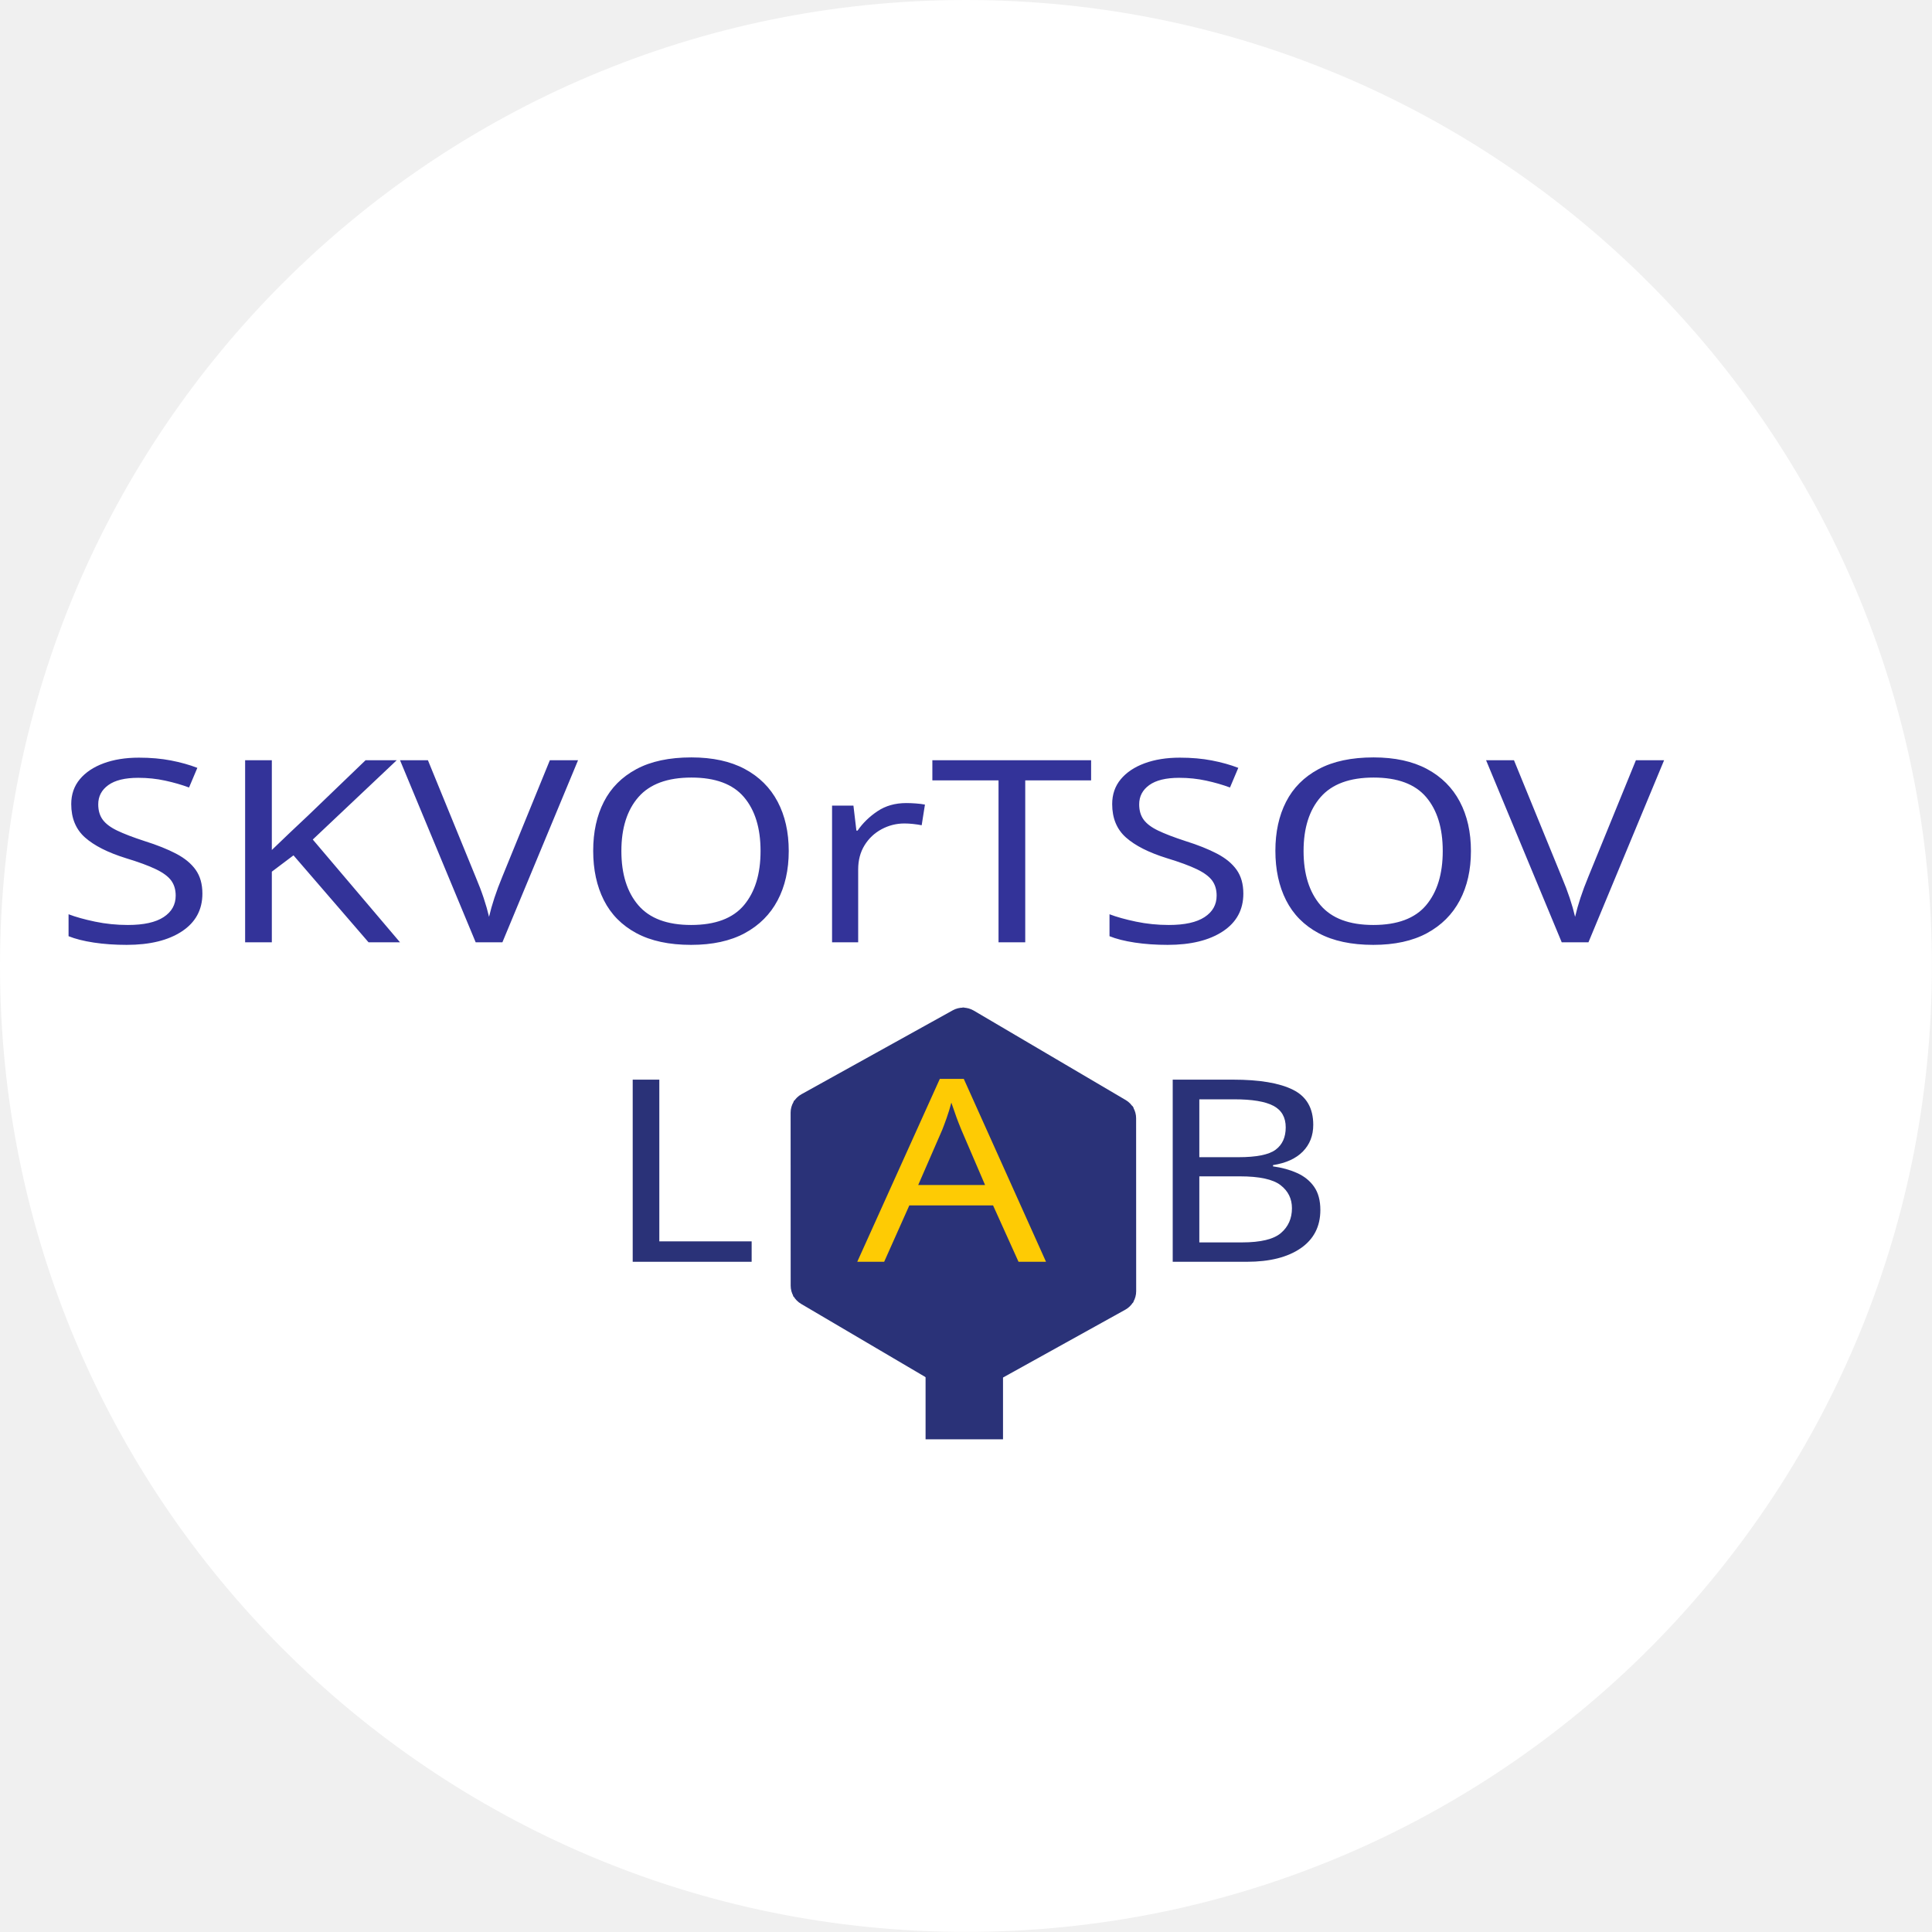
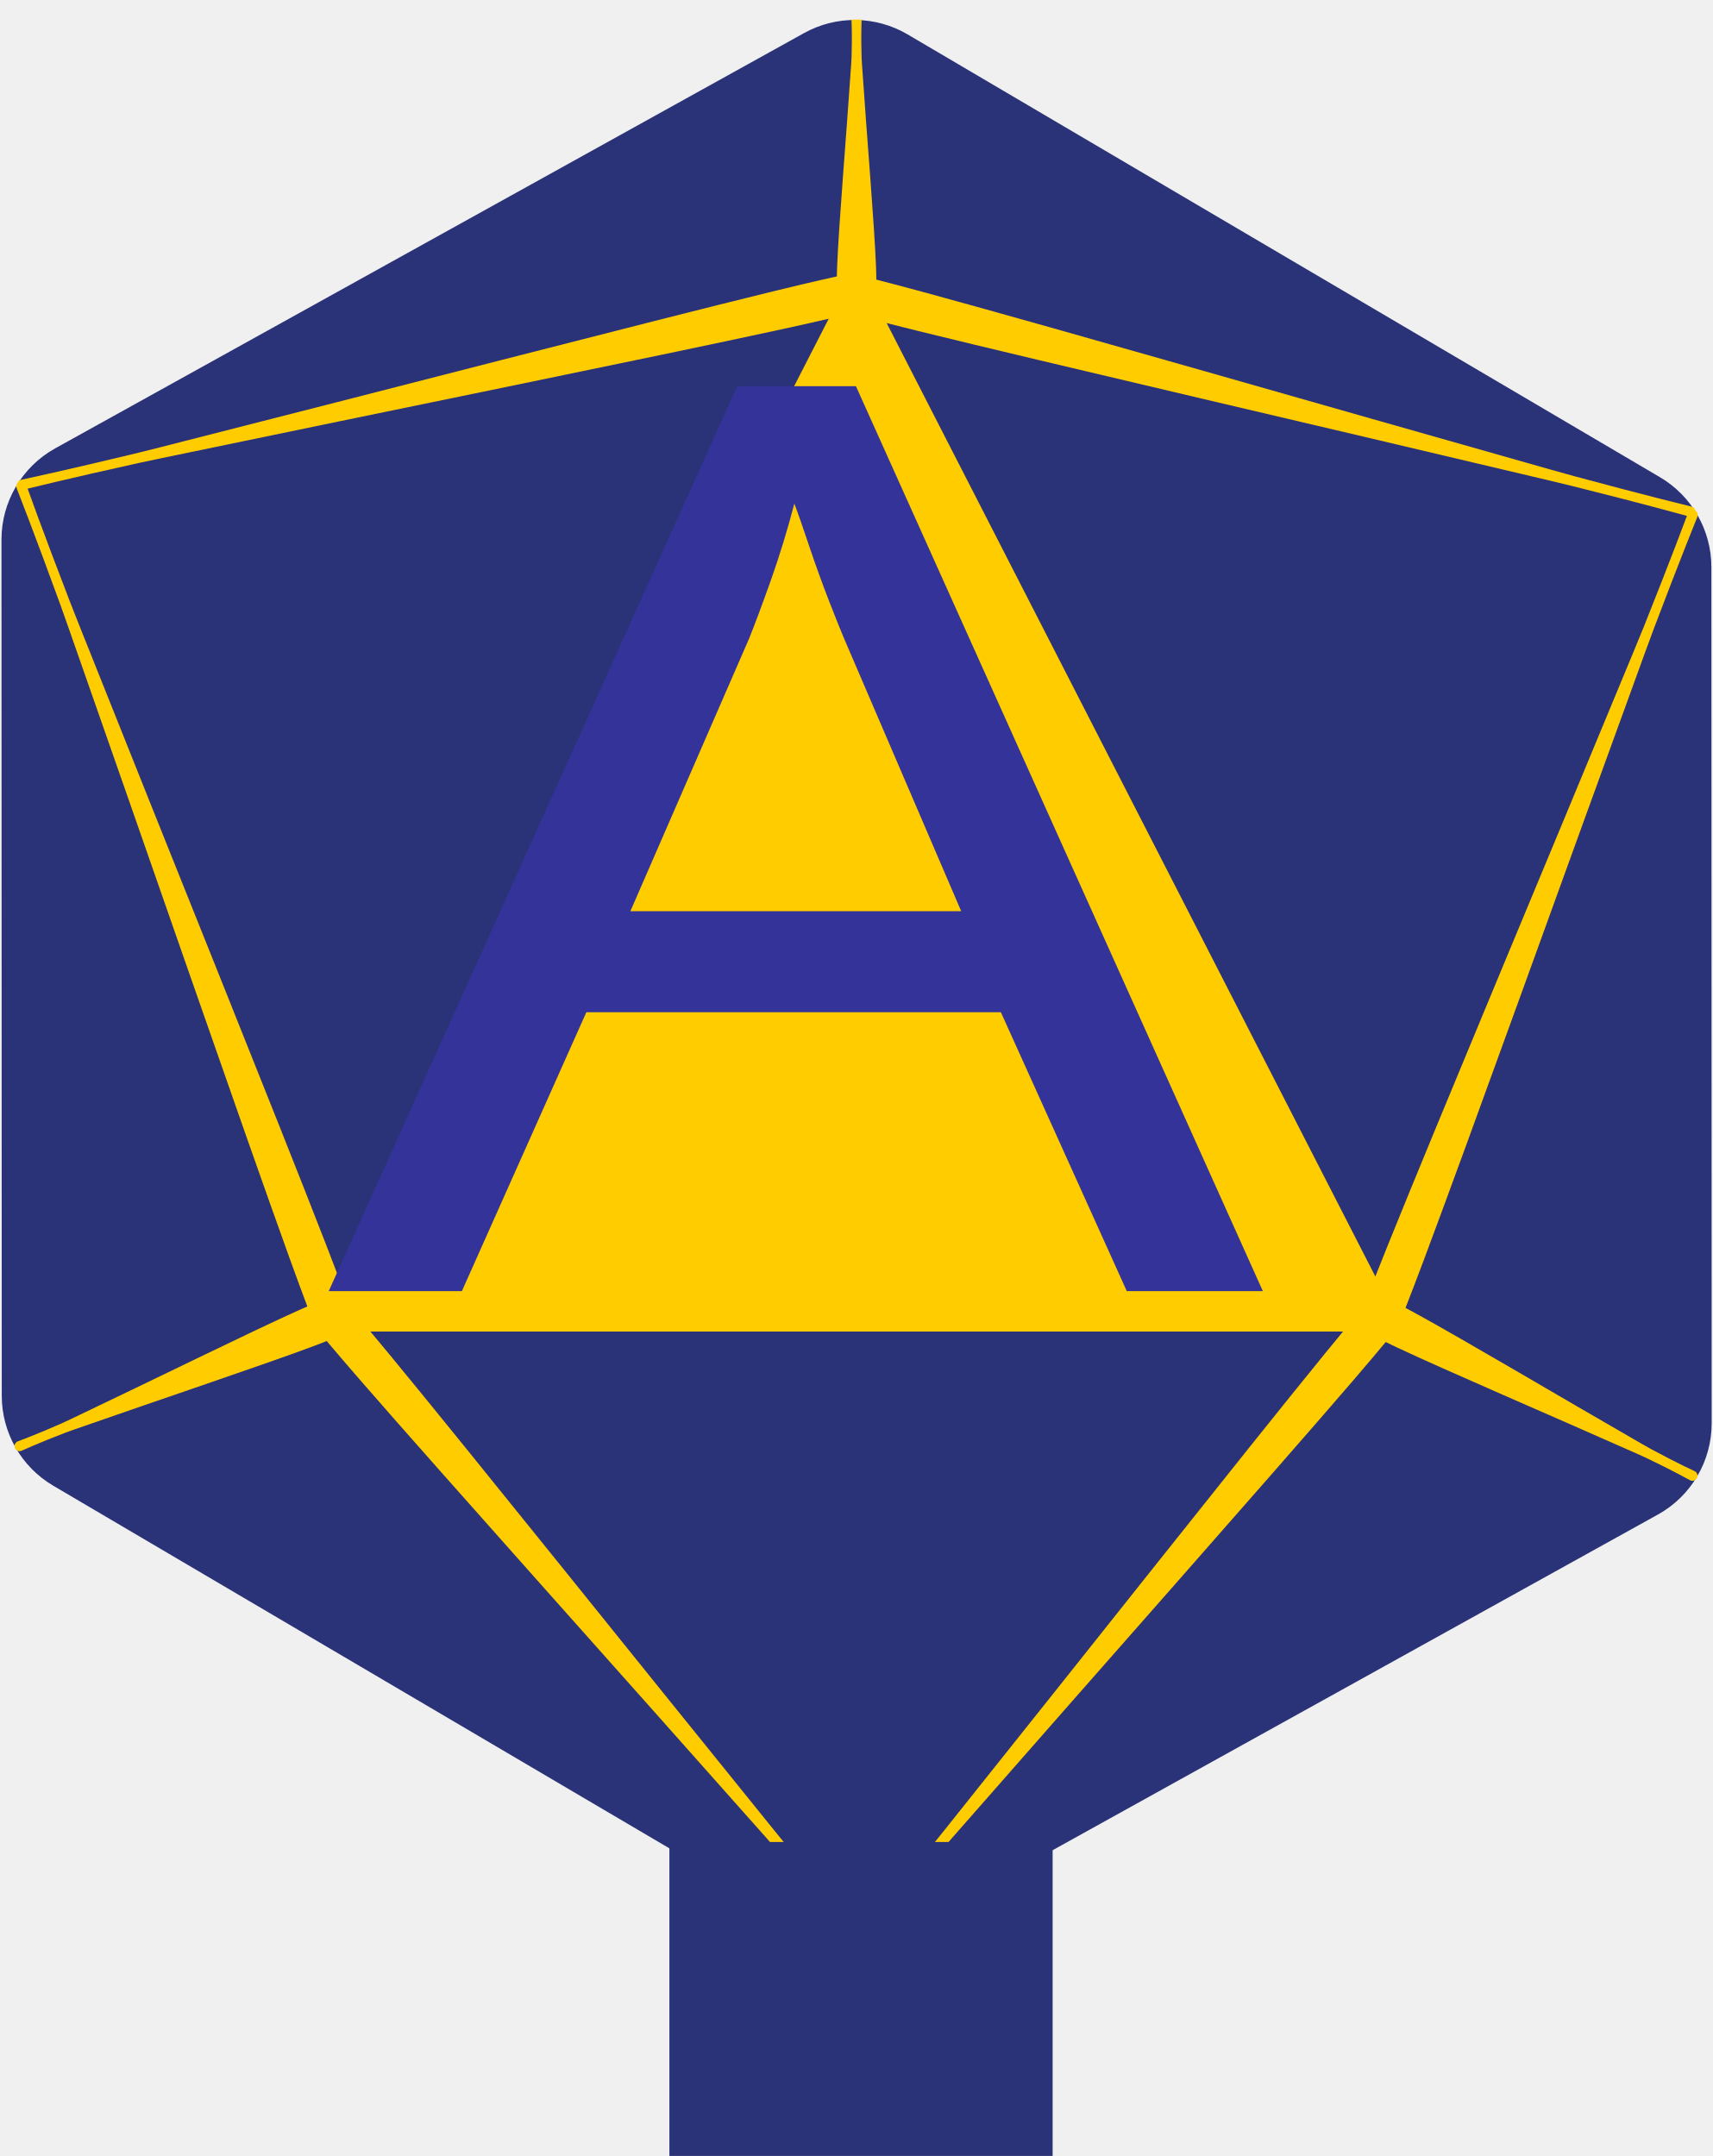
- <svg xmlns="http://www.w3.org/2000/svg" width="100%" height="100%" viewBox="0 0 4545 4545" version="1.1" xml:space="preserve" style="fill-rule:evenodd;clip-rule:evenodd;stroke-linecap:round;stroke-linejoin:round;stroke-miterlimit:1.5;">
-   <g transform="matrix(1,0,0,1,0,-4544.76)">
-     <g transform="matrix(2.01518,0,0,2.01518,-9310.08,-5575.61)">
-       <circle cx="5747.61" cy="6149.7" r="1127.63" style="fill:white;" />
-     </g>
-     <g transform="matrix(5.98245e-17,-0.977007,0.977007,5.98245e-17,1818.43,7859.4)">
+ <svg xmlns="http://www.w3.org/2000/svg" width="100%" height="100%" viewBox="0 0 814 1025" version="1.1" xml:space="preserve" style="fill-rule:evenodd;clip-rule:evenodd;stroke-linecap:round;stroke-linejoin:round;stroke-miterlimit:1.5;">
+   <g transform="matrix(1,0,0,1,-403.02,-9314.35)">
+     <g transform="matrix(5.98245e-17,-0.977007,0.977007,5.98245e-17,362.239,10268)">
      <g>
        <g transform="matrix(1.12944,0.664846,-0.457742,0.777612,-1131.93,-1254.14)">
          <path d="M1715.34,200.826C1727.47,190.443 1742.53,190.443 1754.66,200.826C1811.07,249.088 1972.9,387.56 2028.56,435.189C2040.38,445.303 2047.63,463.744 2047.63,483.67L2047.63,954.377C2047.63,974.304 2040.38,992.744 2028.56,1002.86C1972.9,1050.49 1811.07,1188.96 1754.66,1237.22C1742.53,1247.61 1727.47,1247.61 1715.34,1237.22C1658.93,1188.96 1497.1,1050.49 1441.44,1002.86C1429.62,992.744 1422.37,974.304 1422.37,954.377L1422.37,483.67C1422.37,463.744 1429.62,445.303 1441.44,435.189C1497.1,387.56 1658.93,249.088 1715.34,200.826Z" style="fill:rgb(42,50,120);" />
        </g>
        <g transform="matrix(0.780189,0.509383,-0.456393,0.86047,281.479,-241.825)">
          <path d="M584.462,-4.364L275.903,354.224" style="fill:none;" />
-           <path d="M582.471,-5.872C583.444,-7.003 585.127,-7.246 586.225,-6.414C587.324,-5.582 587.426,-3.988 586.453,-2.857C586.453,-2.857 569.07,16.761 543.232,47.328C537.532,54.071 531.531,61.422 525.126,69.152C458.557,149.504 355.362,275.329 308.225,331.32C293.051,349.346 283.61,360.059 283.61,360.059C279.842,364.438 273.33,365.378 269.077,362.157C264.824,358.936 264.429,352.767 268.197,348.388C268.197,348.388 277.369,337.471 292.95,319.753C341.35,264.719 450.69,143.548 520.374,65.554C527.079,58.05 533.472,50.997 539.296,44.348C565.696,14.206 582.471,-5.872 582.471,-5.872Z" style="fill:rgb(42,50,120);" />
+           <path d="M582.471,-5.872C583.444,-7.003 585.127,-7.246 586.225,-6.414C587.324,-5.582 587.426,-3.988 586.453,-2.857C586.453,-2.857 569.07,16.761 543.232,47.328C537.532,54.071 531.531,61.422 525.126,69.152C458.557,149.504 355.362,275.329 308.225,331.32C293.051,349.346 283.61,360.059 283.61,360.059C279.842,364.438 273.33,365.378 269.077,362.157C264.824,358.936 264.429,352.767 268.197,348.388C268.197,348.388 277.369,337.471 292.95,319.753C341.35,264.719 450.69,143.548 520.374,65.554C527.079,58.05 533.472,50.997 539.296,44.348C565.696,14.206 582.471,-5.872 582.471,-5.872Z" style="fill:rgb(255,204,0);" />
        </g>
        <g transform="matrix(0.780189,0.509383,-0.456393,0.86047,281.479,-241.825)">
          <path d="M117.425,745.519L275.903,354.224" style="fill:none;" />
-           <path d="M119.894,746.245C119.349,747.591 117.8,748.358 116.437,747.957C115.074,747.556 114.41,746.138 114.955,744.792C114.955,744.792 124.104,723.244 137.171,690.019C140.053,682.689 142.993,674.76 146.173,666.392C179.234,579.426 229.999,443.551 253.751,382.739C261.397,363.164 266.344,351.411 266.344,351.411C268.454,346.202 274.45,343.233 279.726,344.786C285.002,346.338 287.572,351.828 285.462,357.037C285.462,357.037 280.85,368.888 272.699,388.315C247.379,448.665 188.991,582.298 152.067,668.127C148.515,676.385 145.089,684.171 142.053,691.456C128.29,724.476 119.894,746.245 119.894,746.245Z" style="fill:rgb(42,50,120);" />
+           <path d="M119.894,746.245C119.349,747.591 117.8,748.358 116.437,747.957C115.074,747.556 114.41,746.138 114.955,744.792C114.955,744.792 124.104,723.244 137.171,690.019C140.053,682.689 142.993,674.76 146.173,666.392C179.234,579.426 229.999,443.551 253.751,382.739C261.397,363.164 266.344,351.411 266.344,351.411C268.454,346.202 274.45,343.233 279.726,344.786C285.002,346.338 287.572,351.828 285.462,357.037C285.462,357.037 280.85,368.888 272.699,388.315C247.379,448.665 188.991,582.298 152.067,668.127C148.515,676.385 145.089,684.171 142.053,691.456C128.29,724.476 119.894,746.245 119.894,746.245Z" style="fill:rgb(255,204,0);" />
        </g>
        <g transform="matrix(0.780189,0.509383,-0.456393,0.86047,281.479,-241.825)">
          <path d="M536.625,968.81L533.411,794.424" style="fill:none;" />
-           <path d="M539.284,968.535C539.31,969.931 538.14,971.188 536.672,971.339C535.204,971.491 533.992,970.481 533.966,969.085C533.966,969.085 534.193,959.387 533.547,944.668C533.404,941.414 533.078,937.948 532.809,934.261C530.016,895.925 524.81,836.394 523.466,809.43C523.034,800.77 523.117,795.489 523.117,795.489C523.018,790.085 527.549,785.221 533.23,784.634C538.911,784.046 543.605,787.957 543.704,793.36C543.704,793.36 543.981,798.604 543.87,807.321C543.523,834.459 540.528,894.838 539.156,933.605C539.024,937.334 538.827,940.853 538.804,944.124C538.701,958.921 539.284,968.535 539.284,968.535Z" style="fill:rgb(42,50,120);" />
+           <path d="M539.284,968.535C539.31,969.931 538.14,971.188 536.672,971.339C535.204,971.491 533.992,970.481 533.966,969.085C533.966,969.085 534.193,959.387 533.547,944.668C533.404,941.414 533.078,937.948 532.809,934.261C530.016,895.925 524.81,836.394 523.466,809.43C523.034,800.77 523.117,795.489 523.117,795.489C523.018,790.085 527.549,785.221 533.23,784.634C538.911,784.046 543.605,787.957 543.704,793.36C543.704,793.36 543.981,798.604 543.87,807.321C543.523,834.459 540.528,894.838 539.156,933.605C539.024,937.334 538.827,940.853 538.804,944.124C538.701,958.921 539.284,968.535 539.284,968.535Z" style="fill:rgb(255,204,0);" />
        </g>
        <g transform="matrix(0.780189,0.509383,-0.456393,0.86047,281.479,-241.825)">
          <path d="M139.385,258.134L275.903,354.224" style="fill:none;" />
-           <path d="M137.687,260.231C136.557,259.436 136.401,257.851 137.339,256.694C138.276,255.536 139.954,255.242 141.084,256.037C141.084,256.037 148.384,261.678 160.177,269.514C162.784,271.246 165.685,272.964 168.716,274.85C200.23,294.452 249.777,324.25 271.498,338.491C278.472,343.064 282.477,346.106 282.477,346.106C286.85,349.184 287.454,355.32 283.826,359.8C280.197,364.28 273.702,365.419 269.329,362.341C269.329,362.341 265.094,359.583 258.466,354.582C237.826,339.007 193.515,302.742 164.662,279.855C161.887,277.653 159.321,275.523 156.819,273.66C145.505,265.233 137.687,260.231 137.687,260.231Z" style="fill:rgb(42,50,120);" />
+           <path d="M137.687,260.231C136.557,259.436 136.401,257.851 137.339,256.694C138.276,255.536 139.954,255.242 141.084,256.037C141.084,256.037 148.384,261.678 160.177,269.514C162.784,271.246 165.685,272.964 168.716,274.85C200.23,294.452 249.777,324.25 271.498,338.491C278.472,343.064 282.477,346.106 282.477,346.106C286.85,349.184 287.454,355.32 283.826,359.8C280.197,364.28 273.702,365.419 269.329,362.341C269.329,362.341 265.094,359.583 258.466,354.582C237.826,339.007 193.515,302.742 164.662,279.855C161.887,277.653 159.321,275.523 156.819,273.66C145.505,265.233 137.687,260.231 137.687,260.231Z" style="fill:rgb(255,204,0);" />
        </g>
        <g transform="matrix(0.780189,0.509383,-0.456393,0.86047,281.479,-241.825)">
          <path d="M117.993,746.491L533.411,794.424" style="fill:none;" />
-           <path d="M117.442,749.017C116.006,748.852 115.087,747.585 115.392,746.191C115.696,744.796 117.109,743.799 118.545,743.965C118.545,743.965 141.455,747.003 176.697,750.704C184.473,751.521 192.869,752.235 201.736,753.063C293.892,761.67 437.804,774.278 502.295,780.897C523.055,783.028 535.547,784.645 535.547,784.645C541.105,785.286 544.661,790.189 543.482,795.587C542.303,800.984 536.833,804.845 531.275,804.204C531.275,804.204 518.708,802.929 498.061,800.282C433.92,792.059 291.711,771.653 200.418,759.093C191.635,757.884 183.347,756.673 175.606,755.699C140.52,751.285 117.442,749.017 117.442,749.017Z" style="fill:rgb(42,50,120);" />
+           <path d="M117.442,749.017C116.006,748.852 115.087,747.585 115.392,746.191C115.696,744.796 117.109,743.799 118.545,743.965C118.545,743.965 141.455,747.003 176.697,750.704C184.473,751.521 192.869,752.235 201.736,753.063C293.892,761.67 437.804,774.278 502.295,780.897C523.055,783.028 535.547,784.645 535.547,784.645C541.105,785.286 544.661,790.189 543.482,795.587C542.303,800.984 536.833,804.845 531.275,804.204C531.275,804.204 518.708,802.929 498.061,800.282C433.92,792.059 291.711,771.653 200.418,759.093C191.635,757.884 183.347,756.673 175.606,755.699C140.52,751.285 117.442,749.017 117.442,749.017Z" style="fill:rgb(255,204,0);" />
        </g>
        <g transform="matrix(0.780189,0.509383,-0.456393,0.86047,281.479,-241.825)">
          <path d="M981.817,705.42L533.411,794.424" style="fill:none;" />
-           <path d="M981.507,702.93C982.965,702.641 984.287,703.521 984.458,704.895C984.629,706.269 983.585,707.62 982.127,707.909C982.127,707.909 957.26,712.456 919.346,720.341C910.982,722.081 902.008,724.114 892.506,726.192C793.743,747.791 639.793,782.286 570.472,796.855C548.156,801.546 534.611,804.061 534.611,804.061C528.968,805.182 523.848,801.773 523.186,796.454C522.524,791.135 526.568,785.908 532.211,784.788C532.211,784.788 545.714,781.934 568.094,777.753C637.612,764.764 792.518,737.954 891.766,720.249C901.314,718.546 910.35,717.004 918.734,715.419C956.734,708.236 981.507,702.93 981.507,702.93Z" style="fill:rgb(42,50,120);" />
+           <path d="M981.507,702.93C982.965,702.641 984.287,703.521 984.458,704.895C984.629,706.269 983.585,707.62 982.127,707.909C982.127,707.909 957.26,712.456 919.346,720.341C910.982,722.081 902.008,724.114 892.506,726.192C793.743,747.791 639.793,782.286 570.472,796.855C548.156,801.546 534.611,804.061 534.611,804.061C528.968,805.182 523.848,801.773 523.186,796.454C522.524,791.135 526.568,785.908 532.211,784.788C532.211,784.788 545.714,781.934 568.094,777.753C637.612,764.764 792.518,737.954 891.766,720.249C901.314,718.546 910.35,717.004 918.734,715.419C956.734,708.236 981.507,702.93 981.507,702.93Z" style="fill:rgb(255,204,0);" />
        </g>
        <g transform="matrix(0.574029,0.490744,-0.361927,0.86901,896.848,137.737)">
          <path d="M261.156,221.622L93.13,316.509" style="fill:none;" />
-           <path d="M259.835,219.528L262.476,223.716C262.476,223.716 252.968,228.653 238.937,236.976C235.83,238.82 232.602,240.922 229.126,243.099C192.977,265.739 137.325,301.542 111.638,316.952C103.404,321.892 98.241,324.615 98.241,324.615L88.019,308.402C88.019,308.402 93.003,305.396 101.507,300.884C128.035,286.807 187.755,257.457 225.975,238.1C229.65,236.239 233.138,234.549 236.327,232.836C250.73,225.103 259.835,219.528 259.835,219.528Z" style="fill:rgb(42,50,120);" />
+           <path d="M259.835,219.528L262.476,223.716C262.476,223.716 252.968,228.653 238.937,236.976C235.83,238.82 232.602,240.922 229.126,243.099C192.977,265.739 137.325,301.542 111.638,316.952C103.404,321.892 98.241,324.615 98.241,324.615L88.019,308.402C88.019,308.402 93.003,305.396 101.507,300.884C128.035,286.807 187.755,257.457 225.975,238.1C229.65,236.239 233.138,234.549 236.327,232.836C250.73,225.103 259.835,219.528 259.835,219.528Z" style="fill:rgb(255,204,0);" />
        </g>
        <g transform="matrix(0.782982,0.520769,-0.45341,0.872632,279.857,-248.436)">
          <path d="M585.405,-4.405L870.332,283.856" style="fill:none;" />
-           <path d="M583.396,-2.57C582.451,-3.527 582.583,-5.126 583.691,-6.138C584.8,-7.151 586.467,-7.197 587.413,-6.24C587.413,-6.24 602.878,9.995 627.28,34.137C632.663,39.464 638.583,45.072 644.787,51.057C709.268,113.269 810.494,209.71 855.243,253.755C869.648,267.934 878.106,276.753 878.106,276.753C881.766,280.456 881.254,286.645 876.963,290.565C872.673,294.486 866.218,294.663 862.558,290.96C862.558,290.96 853.828,282.39 839.833,267.836C796.359,222.626 701.333,120.52 639.993,55.437C634.092,49.176 628.568,43.206 623.309,37.765C599.474,13.106 583.396,-2.57 583.396,-2.57Z" style="fill:rgb(42,50,120);" />
+           <path d="M583.396,-2.57C582.451,-3.527 582.583,-5.126 583.691,-6.138C584.8,-7.151 586.467,-7.197 587.413,-6.24C587.413,-6.24 602.878,9.995 627.28,34.137C632.663,39.464 638.583,45.072 644.787,51.057C709.268,113.269 810.494,209.71 855.243,253.755C869.648,267.934 878.106,276.753 878.106,276.753C881.766,280.456 881.254,286.645 876.963,290.565C872.673,294.486 866.218,294.663 862.558,290.96C862.558,290.96 853.828,282.39 839.833,267.836C796.359,222.626 701.333,120.52 639.993,55.437C634.092,49.176 628.568,43.206 623.309,37.765C599.474,13.106 583.396,-2.57 583.396,-2.57Z" style="fill:rgb(255,204,0);" />
        </g>
        <g transform="matrix(0.782713,0.499672,-0.448333,0.82946,273.329,-210.467)">
          <path d="M982.792,703.477L874.682,279.581" style="fill:none;" />
-           <path d="M985.38,702.667C985.731,704.044 984.857,705.526 983.429,705.973C982.001,706.42 980.556,705.665 980.205,704.287C980.205,704.287 974.616,680.701 965.099,644.933C963,637.042 960.574,628.609 958.082,619.665C932.188,526.705 890.962,381.969 873.404,316.601C867.752,295.558 864.666,282.718 864.666,282.718C863.306,277.385 866.69,271.65 872.218,269.919C877.746,268.188 883.338,271.112 884.698,276.445C884.698,276.445 888.134,289.175 893.258,310.384C909.173,376.266 942.412,523.504 964.258,617.731C966.36,626.797 968.276,635.389 970.215,643.331C979.001,679.327 985.38,702.667 985.38,702.667Z" style="fill:rgb(42,50,120);" />
+           <path d="M985.38,702.667C985.731,704.044 984.857,705.526 983.429,705.973C982.001,706.42 980.556,705.665 980.205,704.287C980.205,704.287 974.616,680.701 965.099,644.933C963,637.042 960.574,628.609 958.082,619.665C932.188,526.705 890.962,381.969 873.404,316.601C867.752,295.558 864.666,282.718 864.666,282.718C863.306,277.385 866.69,271.65 872.218,269.919C877.746,268.188 883.338,271.112 884.698,276.445C884.698,276.445 888.134,289.175 893.258,310.384C909.173,376.266 942.412,523.504 964.258,617.731C966.36,626.797 968.276,635.389 970.215,643.331C979.001,679.327 985.38,702.667 985.38,702.667Z" style="fill:rgb(255,204,0);" />
        </g>
        <g transform="matrix(7.21665e-17,1.18963,-1.2184,-8.21946e-16,1285.4,-141.903)">
-           <path d="M504.69,371.63L719.021,779.982L290.358,779.982L504.69,371.63Z" style="fill:rgb(42,50,120);stroke:rgb(42,50,120);stroke-width:11.33px;" />
+           <path d="M504.69,371.63L719.021,779.982L290.358,779.982L504.69,371.63Z" style="fill:rgb(255,204,0);stroke:rgb(255,204,0);stroke-width:11.33px;" />
        </g>
        <g transform="matrix(7.20077e-17,1.17598,-1.59639,9.77507e-17,10455.3,-6336.57)">
          <rect x="5700.77" y="6499.37" width="158.55" height="95.693" style="fill:rgb(42,50,120);" />
        </g>
      </g>
    </g>
-     <g transform="matrix(4.7515,0,0,4.7515,-20995.2,-25178.8)">
-       <g transform="matrix(1.16,0,0,1,-754.831,0)">
-         <text x="4717.69px" y="6880.33px" style="font-family:'Equinox-Regular', 'Equinox';font-size:126.276px;fill:rgb(42,50,120);">L</text>
-       </g>
-       <g transform="matrix(1.16,0,0,1,-774.892,0)">
-         <text x="4843.08px" y="6880.33px" style="font-family:'Equinox-Regular', 'Equinox';font-size:126.276px;fill:rgb(254,203,4);">A</text>
-       </g>
-       <g transform="matrix(1.16,0,0,1,-791.795,0)">
-         <g transform="matrix(126.276,0,0,126.276,5058.53,6880.33)">
+     <g transform="matrix(4.7515,0,0,4.7515,-21667.3,-22763.7)">
+       <g transform="matrix(1.16,0,0,1,-748.448,0)">
+         <g transform="matrix(126.276,0,0,126.276,4768.87,6880.33)">
                </g>
-         <text x="4980.04px" y="6880.33px" style="font-family:'Equinox-Regular', 'Equinox';font-size:126.276px;fill:rgb(42,50,120);">B</text>
-       </g>
-     </g>
-     <g transform="matrix(1,0,-2.71859e-32,1,89.132,6341.14)">
-       <g transform="matrix(1.16344,0,0,1,-5.97655,0)">
-         <text x="36.567px" y="420.41px" style="font-family:'Equinox-Bold', 'Equinox';font-size:600px;fill:rgb(51,51,153);">SKVOrTSOV</text>
+         <text x="4677.8px" y="6880.33px" style="font-family:'Equinox-Regular', 'Equinox';font-size:126.276px;fill:rgb(51,51,153);">A</text>
      </g>
    </g>
  </g>
</svg>
